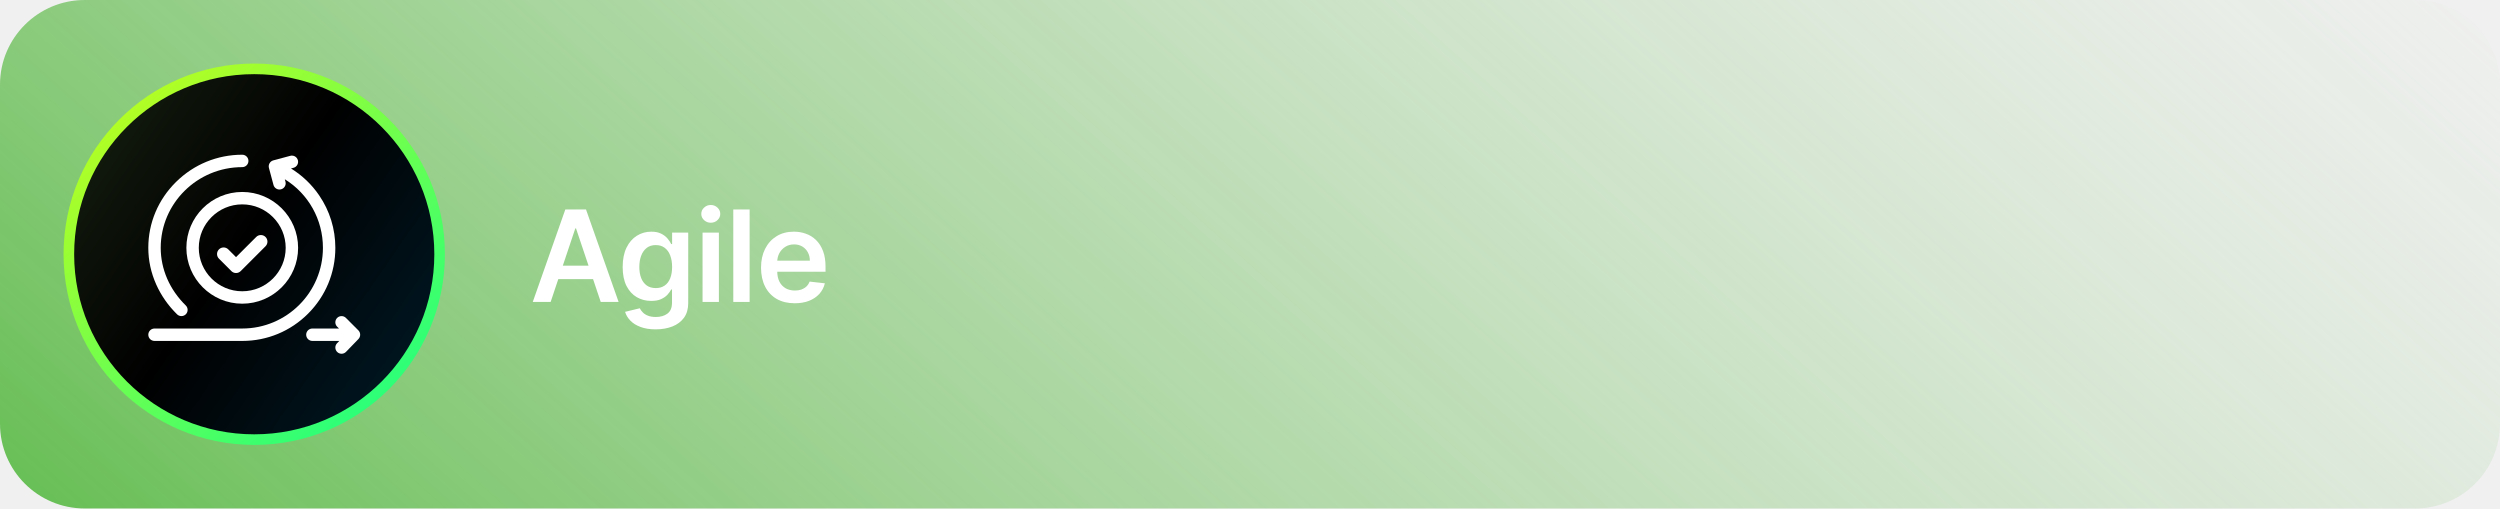
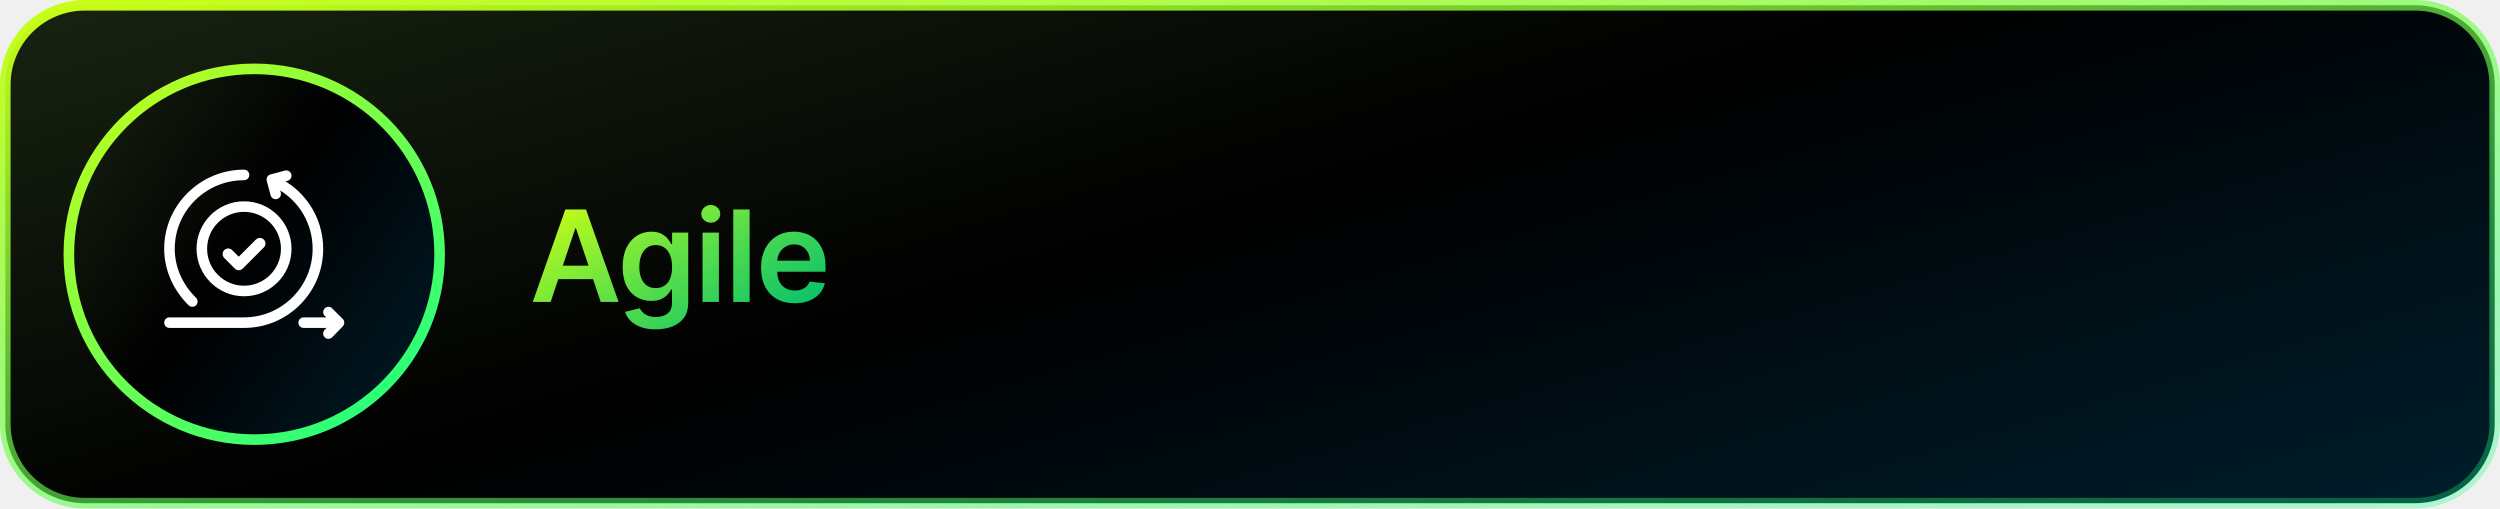
<svg xmlns="http://www.w3.org/2000/svg" width="472" height="96" viewBox="0 0 472 96" fill="none">
-   <path d="M0 16C0 7.163 7.163 0 16 0H456C464.837 0 472 7.163 472 16V80C472 88.837 464.837 96 456 96H16C7.163 96 0 88.837 0 80V16Z" fill="url(#paint0_linear_999_6483)" />
-   <circle cx="48" cy="48" r="35" fill="url(#paint1_linear_999_6483)" stroke="url(#paint2_linear_999_6483)" stroke-width="2" />
-   <path d="M103.963 57H100.588L106.733 39.545H110.636L116.79 57H113.415L108.753 43.125H108.616L103.963 57ZM104.074 50.156H113.278V52.696H104.074V50.156ZM123.791 62.182C122.683 62.182 121.732 62.031 120.936 61.73C120.141 61.435 119.501 61.037 119.018 60.537C118.535 60.037 118.2 59.483 118.013 58.875L120.791 58.202C120.916 58.457 121.098 58.71 121.337 58.96C121.575 59.216 121.896 59.426 122.3 59.591C122.709 59.761 123.223 59.847 123.842 59.847C124.717 59.847 125.442 59.633 126.016 59.207C126.589 58.787 126.876 58.094 126.876 57.128V54.648H126.723C126.564 54.966 126.331 55.293 126.024 55.628C125.723 55.963 125.322 56.244 124.822 56.472C124.328 56.699 123.706 56.812 122.956 56.812C121.95 56.812 121.038 56.577 120.22 56.105C119.408 55.628 118.76 54.918 118.277 53.974C117.8 53.026 117.561 51.838 117.561 50.412C117.561 48.974 117.8 47.761 118.277 46.773C118.76 45.778 119.41 45.026 120.229 44.514C121.047 43.997 121.959 43.739 122.964 43.739C123.732 43.739 124.362 43.869 124.857 44.131C125.357 44.386 125.754 44.696 126.05 45.06C126.345 45.418 126.57 45.756 126.723 46.074H126.893V43.909H129.936V57.213C129.936 58.332 129.669 59.258 129.135 59.992C128.601 60.724 127.871 61.273 126.945 61.636C126.018 62 124.967 62.182 123.791 62.182ZM123.817 54.392C124.47 54.392 125.027 54.233 125.487 53.915C125.947 53.597 126.297 53.139 126.535 52.543C126.774 51.946 126.893 51.23 126.893 50.395C126.893 49.571 126.774 48.849 126.535 48.23C126.303 47.611 125.956 47.131 125.496 46.79C125.041 46.443 124.482 46.27 123.817 46.27C123.129 46.27 122.555 46.449 122.095 46.807C121.635 47.165 121.288 47.656 121.055 48.281C120.822 48.901 120.706 49.605 120.706 50.395C120.706 51.196 120.822 51.898 121.055 52.5C121.294 53.097 121.643 53.562 122.104 53.898C122.57 54.227 123.141 54.392 123.817 54.392ZM132.642 57V43.909H135.727V57H132.642ZM134.193 42.051C133.704 42.051 133.284 41.889 132.932 41.565C132.579 41.236 132.403 40.841 132.403 40.381C132.403 39.915 132.579 39.52 132.932 39.196C133.284 38.867 133.704 38.702 134.193 38.702C134.687 38.702 135.108 38.867 135.454 39.196C135.807 39.52 135.983 39.915 135.983 40.381C135.983 40.841 135.807 41.236 135.454 41.565C135.108 41.889 134.687 42.051 134.193 42.051ZM141.529 39.545V57H138.444V39.545H141.529ZM150.041 57.256C148.729 57.256 147.595 56.983 146.64 56.438C145.692 55.886 144.962 55.108 144.45 54.102C143.939 53.091 143.683 51.901 143.683 50.531C143.683 49.185 143.939 48.003 144.45 46.986C144.967 45.963 145.689 45.168 146.615 44.599C147.541 44.026 148.629 43.739 149.879 43.739C150.686 43.739 151.447 43.869 152.163 44.131C152.885 44.386 153.521 44.784 154.072 45.324C154.629 45.864 155.067 46.551 155.385 47.386C155.703 48.216 155.862 49.205 155.862 50.352V51.298H145.132V49.219H152.905C152.899 48.628 152.771 48.102 152.521 47.642C152.271 47.176 151.922 46.81 151.473 46.543C151.03 46.276 150.513 46.142 149.922 46.142C149.291 46.142 148.737 46.295 148.26 46.602C147.783 46.903 147.41 47.301 147.143 47.795C146.882 48.284 146.748 48.821 146.743 49.406V51.222C146.743 51.983 146.882 52.636 147.16 53.182C147.439 53.722 147.828 54.136 148.328 54.426C148.828 54.71 149.413 54.852 150.084 54.852C150.533 54.852 150.939 54.79 151.302 54.665C151.666 54.534 151.981 54.344 152.248 54.094C152.515 53.844 152.717 53.534 152.854 53.165L155.734 53.489C155.552 54.25 155.206 54.915 154.694 55.483C154.189 56.045 153.541 56.483 152.751 56.795C151.962 57.102 151.058 57.256 150.041 57.256Z" fill="white" />
-   <path d="M33.432 59.345C33.895 59.798 34.636 59.79 35.089 59.328C35.542 58.866 35.535 58.124 35.073 57.671C32.023 54.683 30.344 50.818 30.344 46.789C30.344 38.389 37.248 31.555 45.734 31.555C46.382 31.555 46.906 31.03 46.906 30.383C46.906 29.735 46.382 29.211 45.734 29.211C41.032 29.211 36.592 31.037 33.232 34.354C29.858 37.684 28 42.1 28 46.789C28 49.174 28.506 51.51 29.503 53.733C30.44 55.82 31.762 57.708 33.432 59.345ZM67.657 62.367L65.313 60.023C64.856 59.565 64.114 59.565 63.656 60.023C63.198 60.481 63.198 61.223 63.656 61.68L63.999 62.023H58.978C58.331 62.023 57.807 62.548 57.807 63.195C57.807 63.843 58.331 64.367 58.978 64.367H64.064L63.642 64.802C63.193 65.267 63.205 66.009 63.67 66.459C64.136 66.91 64.878 66.896 65.327 66.432L67.671 64.01C68.105 63.562 68.119 62.828 67.657 62.367Z" fill="white" />
-   <path d="M63.313 46.789C63.313 43.234 62.257 39.809 60.258 36.884C58.849 34.821 57.039 33.1 54.94 31.81L55.413 31.683C56.038 31.516 56.409 30.873 56.242 30.248C56.074 29.623 55.432 29.252 54.806 29.419L51.605 30.277C50.98 30.445 50.609 31.087 50.776 31.712L51.634 34.914C51.774 35.438 52.248 35.783 52.765 35.783C53.536 35.783 54.097 35.051 53.898 34.307L53.773 33.841C58.212 36.588 60.969 41.438 60.969 46.789C60.969 55.19 54.135 62.024 45.734 62.024H29.172C28.525 62.024 28 62.548 28 63.196C28 63.843 28.525 64.368 29.172 64.368H45.734C50.43 64.368 54.844 62.539 58.164 59.219C61.484 55.899 63.313 51.485 63.313 46.789Z" fill="white" />
-   <path d="M35.188 46.789C35.188 52.605 39.919 57.336 45.734 57.336C51.55 57.336 56.282 52.605 56.282 46.789C56.282 40.973 51.55 36.242 45.734 36.242C39.919 36.242 35.188 40.973 35.188 46.789ZM53.938 46.789C53.938 51.312 50.258 54.992 45.734 54.992C41.211 54.992 37.531 51.312 37.531 46.789C37.531 42.266 41.211 38.586 45.734 38.586C50.258 38.586 53.938 42.266 53.938 46.789Z" fill="white" />
-   <path d="M43.098 47.082C42.613 46.597 41.826 46.597 41.341 47.082C40.855 47.568 40.855 48.355 41.341 48.84L43.684 51.184C43.927 51.426 44.245 51.548 44.563 51.548C44.881 51.548 45.2 51.426 45.442 51.184L50.13 46.496C50.615 46.011 50.615 45.224 50.13 44.738C49.644 44.253 48.857 44.253 48.372 44.738L44.563 48.547L43.098 47.082Z" fill="white" />
+   <rect x="1" y="1" width="470" height="94" rx="15" fill="url(#paint0_linear_999_6492)" />
+   <rect x="1" y="1" width="470" height="94" rx="15" stroke="url(#paint1_linear_999_6492)" stroke-width="2" />
+   <circle cx="48" cy="48" r="35" fill="url(#paint2_linear_999_6492)" stroke="url(#paint3_linear_999_6492)" stroke-width="2" />
+   <path d="M35.617 57.643C36.01 58.028 36.641 58.022 37.026 57.629C37.411 57.236 37.405 56.605 37.012 56.22C34.42 53.68 32.992 50.395 32.992 46.971C32.992 39.83 38.861 34.021 46.074 34.021C46.624 34.021 47.071 33.575 47.071 33.025C47.071 32.475 46.624 32.029 46.074 32.029C42.078 32.029 38.303 33.582 35.447 36.401C32.579 39.231 31 42.985 31 46.971C31 48.998 31.43 50.984 32.278 52.873C33.074 54.647 34.198 56.252 35.617 57.643ZM64.708 60.212L62.716 58.219C62.327 57.831 61.697 57.831 61.308 58.219C60.919 58.608 60.919 59.239 61.308 59.628L61.599 59.92H57.332C56.782 59.92 56.336 60.366 56.336 60.916C56.336 61.466 56.782 61.912 57.332 61.912H61.654L61.296 62.282C60.914 62.677 60.924 63.308 61.319 63.691C61.715 64.074 62.346 64.062 62.728 63.667L64.72 61.609C65.089 61.228 65.101 60.604 64.708 60.212Z" fill="white" />
+   <path d="M61.016 46.971C61.016 43.949 60.118 41.038 58.42 38.551C57.221 36.798 55.683 35.334 53.899 34.238L54.301 34.13C54.832 33.988 55.148 33.442 55.005 32.91C54.863 32.379 54.317 32.064 53.785 32.206L51.064 32.935C50.533 33.078 50.217 33.624 50.36 34.155L51.089 36.877C51.208 37.322 51.611 37.615 52.05 37.615C52.705 37.615 53.183 36.993 53.013 36.361L52.907 35.965C56.68 38.3 59.024 42.422 59.024 46.971C59.024 54.111 53.215 59.92 46.074 59.92H31.996C31.446 59.92 31 60.366 31 60.916C31 61.466 31.446 61.912 31.996 61.912H46.074C50.065 61.912 53.818 60.358 56.64 57.536C59.462 54.714 61.016 50.962 61.016 46.971Z" fill="white" />
+   <path d="M37.109 46.971C37.109 51.914 41.131 55.935 46.074 55.935C51.018 55.935 55.039 51.914 55.039 46.971C55.039 42.027 51.018 38.006 46.074 38.006C41.131 38.006 37.109 42.027 37.109 46.971ZM53.047 46.971C53.047 50.815 49.919 53.943 46.074 53.943C42.23 53.943 39.102 50.815 39.102 46.971C39.102 43.126 42.23 39.998 46.074 39.998C49.919 39.998 53.047 43.126 53.047 46.971Z" fill="white" />
+   <path d="M43.833 47.22C43.42 46.807 42.751 46.807 42.339 47.22C41.926 47.632 41.926 48.301 42.339 48.714L44.331 50.706C44.537 50.913 44.808 51.016 45.078 51.016C45.348 51.016 45.619 50.913 45.825 50.706L49.809 46.722C50.222 46.309 50.222 45.64 49.809 45.228C49.397 44.815 48.728 44.815 48.315 45.228L45.078 48.465L43.833 47.22Z" fill="white" />
+   <path d="M103.963 57H100.588L106.733 39.545H110.636L116.79 57H113.415L108.753 43.125H108.616L103.963 57ZM104.074 50.156H113.278V52.696H104.074V50.156ZM123.791 62.182C122.683 62.182 121.732 62.031 120.936 61.73C120.141 61.435 119.501 61.037 119.018 60.537C118.535 60.037 118.2 59.483 118.013 58.875L120.791 58.202C120.916 58.457 121.098 58.71 121.337 58.96C121.575 59.216 121.896 59.426 122.3 59.591C122.709 59.761 123.223 59.847 123.842 59.847C124.717 59.847 125.442 59.633 126.016 59.207C126.589 58.787 126.876 58.094 126.876 57.128V54.648H126.723C126.564 54.966 126.331 55.293 126.024 55.628C125.723 55.963 125.322 56.244 124.822 56.472C124.328 56.699 123.706 56.812 122.956 56.812C121.95 56.812 121.038 56.577 120.22 56.105C119.408 55.628 118.76 54.918 118.277 53.974C117.8 53.026 117.561 51.838 117.561 50.412C117.561 48.974 117.8 47.761 118.277 46.773C118.76 45.778 119.41 45.026 120.229 44.514C121.047 43.997 121.959 43.739 122.964 43.739C123.732 43.739 124.362 43.869 124.857 44.131C125.357 44.386 125.754 44.696 126.05 45.06C126.345 45.418 126.57 45.756 126.723 46.074H126.893V43.909H129.936V57.213C129.936 58.332 129.669 59.258 129.135 59.992C128.601 60.724 127.871 61.273 126.945 61.636C126.018 62 124.967 62.182 123.791 62.182ZM123.817 54.392C124.47 54.392 125.027 54.233 125.487 53.915C125.947 53.597 126.297 53.139 126.535 52.543C126.774 51.946 126.893 51.23 126.893 50.395C126.893 49.571 126.774 48.849 126.535 48.23C126.303 47.611 125.956 47.131 125.496 46.79C125.041 46.443 124.482 46.27 123.817 46.27C123.129 46.27 122.555 46.449 122.095 46.807C121.635 47.165 121.288 47.656 121.055 48.281C120.822 48.901 120.706 49.605 120.706 50.395C120.706 51.196 120.822 51.898 121.055 52.5C121.294 53.097 121.643 53.562 122.104 53.898C122.57 54.227 123.141 54.392 123.817 54.392ZM132.642 57V43.909H135.727V57H132.642ZM134.193 42.051C133.704 42.051 133.284 41.889 132.932 41.565C132.579 41.236 132.403 40.841 132.403 40.381C132.403 39.915 132.579 39.52 132.932 39.196C133.284 38.867 133.704 38.702 134.193 38.702C134.687 38.702 135.108 38.867 135.454 39.196C135.807 39.52 135.983 39.915 135.983 40.381C135.983 40.841 135.807 41.236 135.454 41.565C135.108 41.889 134.687 42.051 134.193 42.051ZM141.529 39.545V57H138.444V39.545H141.529ZM150.041 57.256C148.729 57.256 147.595 56.983 146.64 56.438C145.692 55.886 144.962 55.108 144.45 54.102C143.939 53.091 143.683 51.901 143.683 50.531C143.683 49.185 143.939 48.003 144.45 46.986C144.967 45.963 145.689 45.168 146.615 44.599C147.541 44.026 148.629 43.739 149.879 43.739C150.686 43.739 151.447 43.869 152.163 44.131C152.885 44.386 153.521 44.784 154.072 45.324C154.629 45.864 155.067 46.551 155.385 47.386C155.703 48.216 155.862 49.205 155.862 50.352V51.298H145.132V49.219H152.905C152.899 48.628 152.771 48.102 152.521 47.642C152.271 47.176 151.922 46.81 151.473 46.543C151.03 46.276 150.513 46.142 149.922 46.142C149.291 46.142 148.737 46.295 148.26 46.602C147.783 46.903 147.41 47.301 147.143 47.795C146.882 48.284 146.748 48.821 146.743 49.406V51.222C146.743 51.983 146.882 52.636 147.16 53.182C147.439 53.722 147.828 54.136 148.328 54.426C148.828 54.71 149.413 54.852 150.084 54.852C150.533 54.852 150.939 54.79 151.302 54.665C151.666 54.534 151.981 54.344 152.248 54.094C152.515 53.844 152.717 53.534 152.854 53.165L155.734 53.489C155.552 54.25 155.206 54.915 154.694 55.483C154.189 56.045 153.541 56.483 152.751 56.795C151.962 57.102 151.058 57.256 150.041 57.256Z" fill="url(#paint4_linear_999_6492)" />
  <defs>
-     <linearGradient id="paint0_linear_999_6483" x1="488.235" y1="5.7" x2="226.614" y2="298.49" gradientUnits="userSpaceOnUse">
-       <stop stop-color="#B0D8A7" stop-opacity="0" />
-       <stop offset="1" stop-color="#66BE53" />
-     </linearGradient>
-     <linearGradient id="paint1_linear_999_6483" x1="12" y1="6.305" x2="96.13" y2="64.594" gradientUnits="userSpaceOnUse">
+     <linearGradient id="paint0_linear_999_6492" x1="-5.59285e-05" y1="-7.593" x2="64.762" y2="213.017" gradientUnits="userSpaceOnUse">
      <stop stop-color="#1A2613" />
      <stop offset="0.489" />
      <stop offset="1" stop-color="#001D2B" />
    </linearGradient>
-     <linearGradient id="paint2_linear_999_6483" x1="84" y1="82.244" x2="20.037" y2="6.439" gradientUnits="userSpaceOnUse">
+     <linearGradient id="paint1_linear_999_6492" x1="472" y1="93.659" x2="443.154" y2="-74.426" gradientUnits="userSpaceOnUse">
+       <stop stop-color="#14FF87" stop-opacity="0.3" />
+       <stop offset="1" stop-color="#CAFE15" />
+     </linearGradient>
+     <linearGradient id="paint2_linear_999_6492" x1="12" y1="6.305" x2="96.13" y2="64.594" gradientUnits="userSpaceOnUse">
+       <stop stop-color="#1A2613" />
+       <stop offset="0.489" />
+       <stop offset="1" stop-color="#001D2B" />
+     </linearGradient>
+     <linearGradient id="paint3_linear_999_6492" x1="84" y1="82.244" x2="20.037" y2="6.439" gradientUnits="userSpaceOnUse">
      <stop stop-color="#14FF87" />
+       <stop offset="1" stop-color="#CAFE15" />
+     </linearGradient>
+     <linearGradient id="paint4_linear_999_6492" x1="152.997" y1="56.502" x2="131.614" y2="21.564" gradientUnits="userSpaceOnUse">
+       <stop stop-color="#14FF87" stop-opacity="0.76" />
      <stop offset="1" stop-color="#CAFE15" />
    </linearGradient>
  </defs>
</svg>
